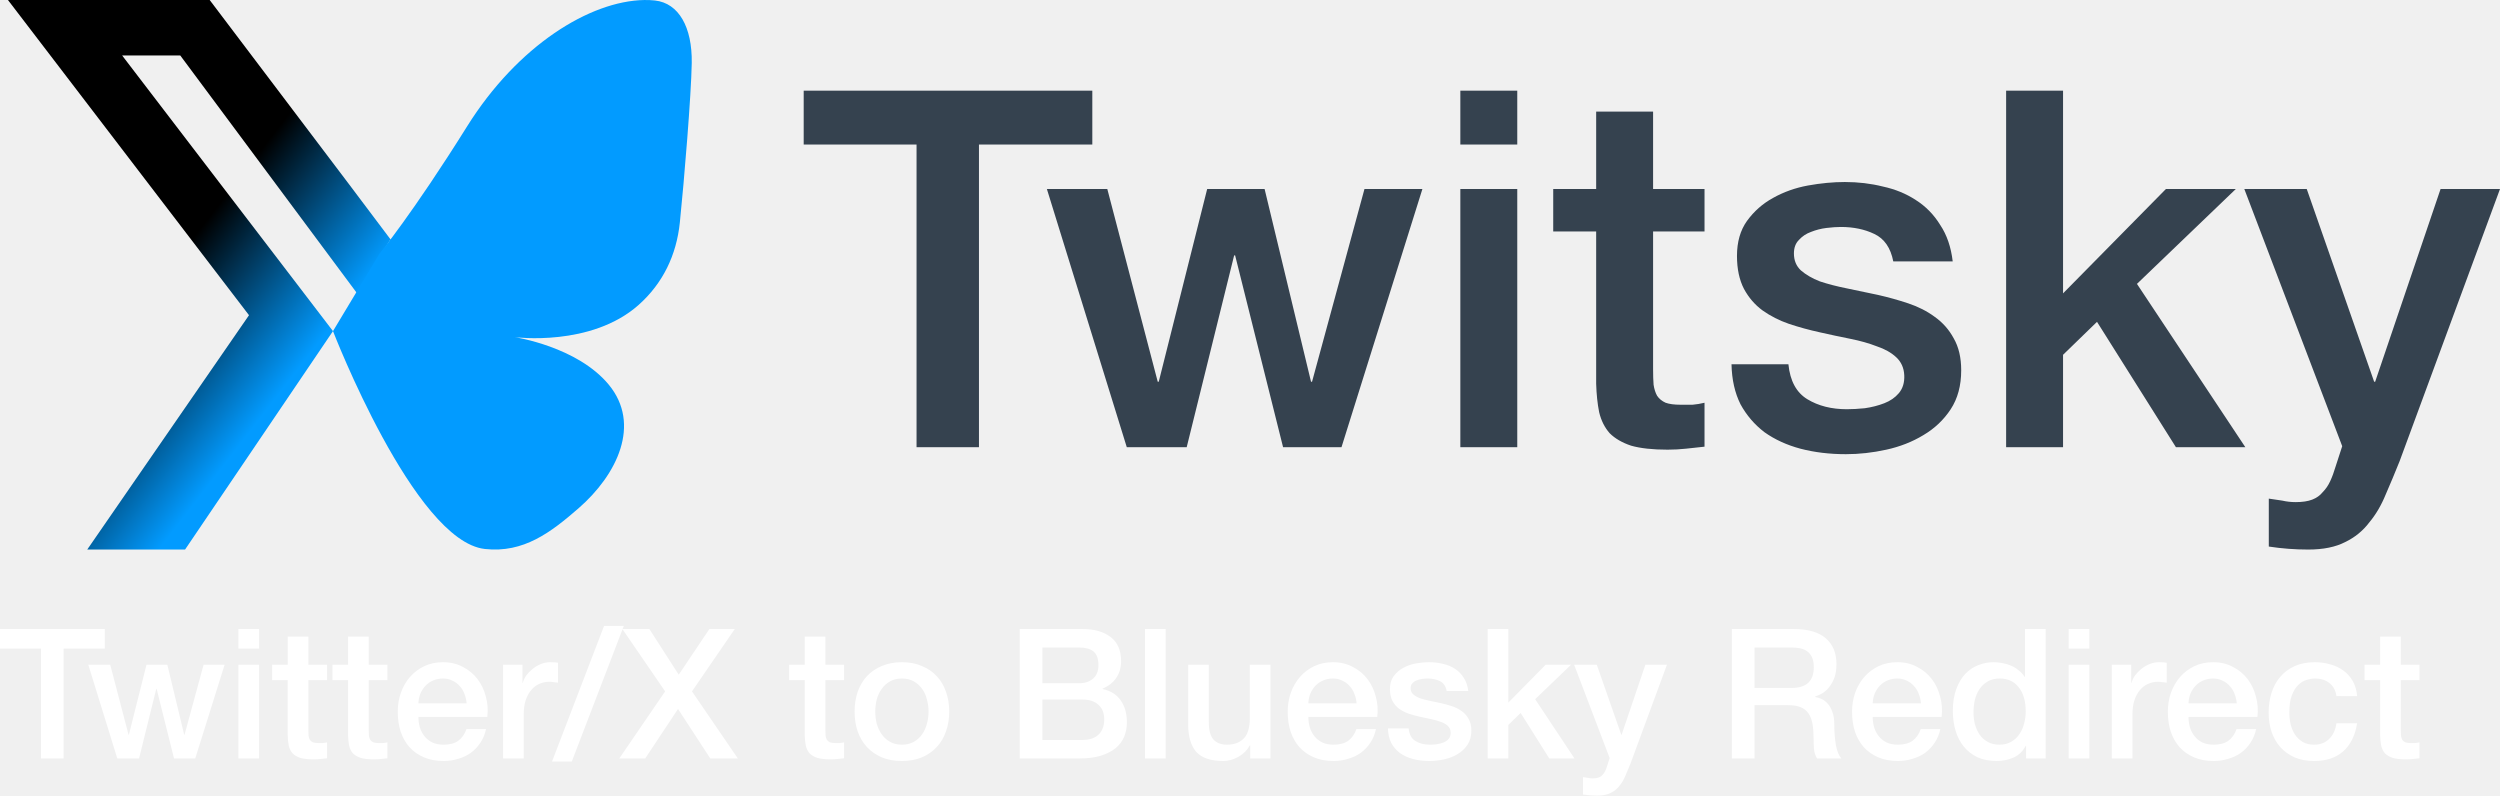
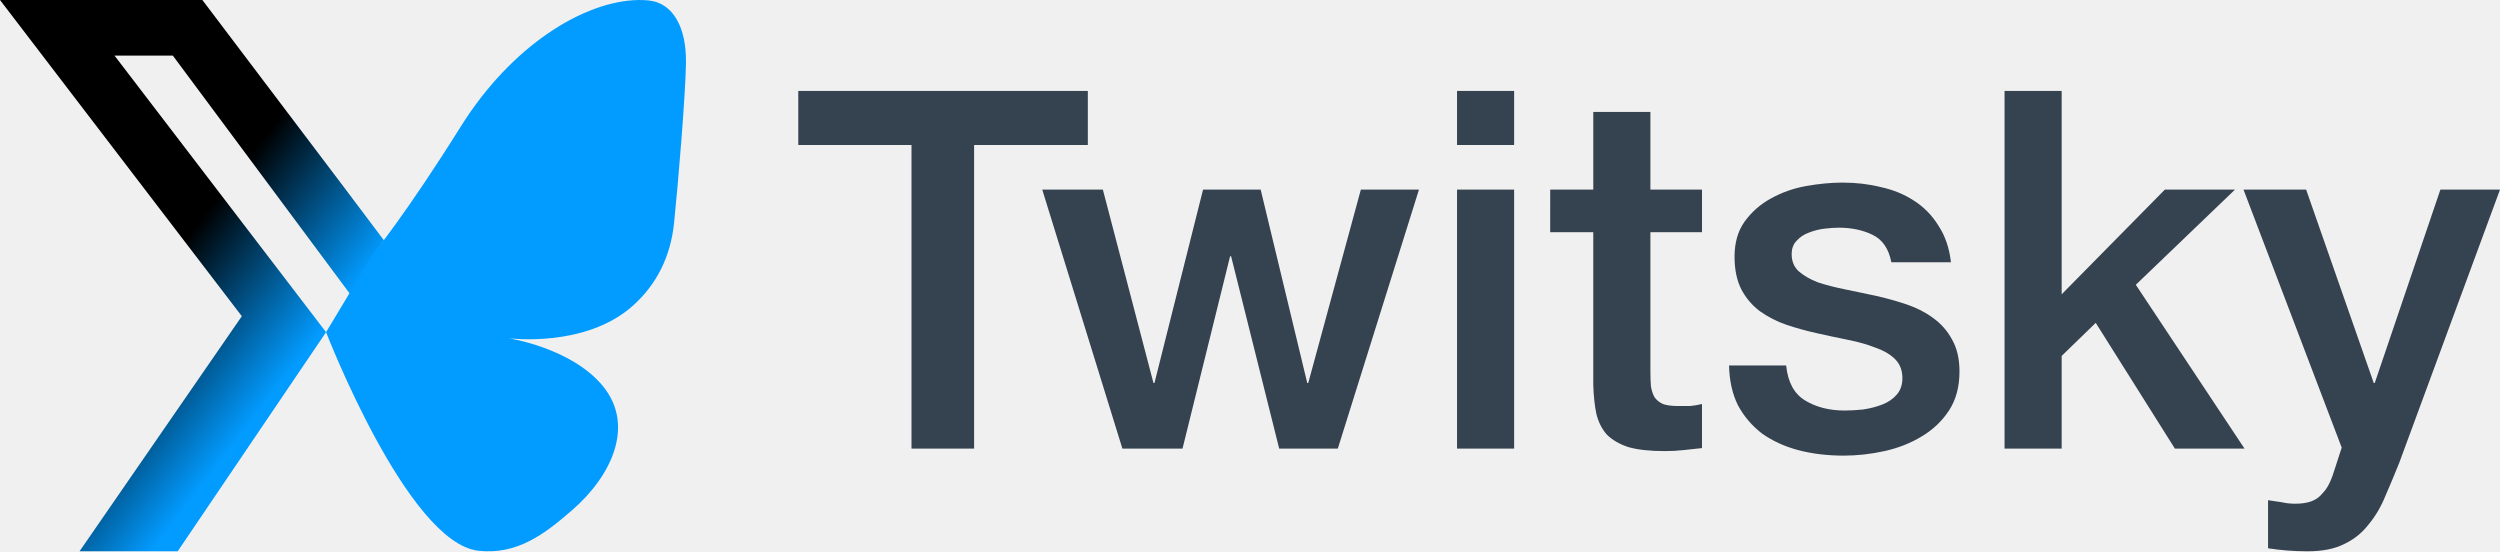
- <svg xmlns="http://www.w3.org/2000/svg" xmlns:xlink="http://www.w3.org/1999/xlink" width="388.052mm" height="123.497mm" viewBox="0 0 388.052 123.497" version="1.1" id="svg1">
+ <svg xmlns="http://www.w3.org/2000/svg" xmlns:xlink="http://www.w3.org/1999/xlink" width="386.818mm" height="85.3mm" viewBox="0 0 386.818 85.3" version="1.1" id="svg1">
  <defs id="defs1">
    <linearGradient xlink:href="#linearGradient1" id="linearGradient2" x1="-22.198" y1="83.174" x2="-7.193" y2="94.744" gradientUnits="userSpaceOnUse" />
    <linearGradient id="linearGradient1">
      <stop style="stop-color:#000000;stop-opacity:1;" offset="0" id="stop1" />
      <stop style="stop-color:#029bff;stop-opacity:1;" offset="1" id="stop2" />
    </linearGradient>
  </defs>
-   <g id="layer1" transform="translate(79.90417,-183.8854)">
-     <g id="g2" transform="matrix(1.337166,0,0,1.337166,-14.90185,102.6685)" style="display:inline;fill:#029bff;fill-opacity:1">
+   <g id="layer1" transform="translate(47.88958,-138.6417)">
+     <g id="g2" transform="matrix(1.337166,0,0,1.337166,15.87849,57.42476)" style="display:inline;fill:#029bff;fill-opacity:1">
      <path id="path2501" style="display:inline;fill:url(#linearGradient2);fill-opacity:1;stroke-width:3.431" d="M -47.689,60.738 -19.707,97.328 -38.485,124.53 h 11.356 L -9.96,99.174 -34.436,67.175 h 6.748 l 20.494,27.57 3.837,-6.106 1.31,1.524 -6.054,-8.046 -1.229,-1.625 -14.941,-19.753 z" />
      <path id="path1-2" style="display:inline;fill:#029bff;fill-opacity:1;stroke:none;stroke-width:0.066;stroke-linecap:butt;stroke-linejoin:miter;stroke-dasharray:none;stroke-opacity:1" d="M 26.179,60.74 C 19.883,60.849 11.498,65.995 5.613,75.403 -0.727,85.54 -4.543,90.162 -4.543,90.162 l -5.414,9.012 c 0,0 9.414,24.369 17.622,25.29 4.512,0.506 7.695,-1.957 10.859,-4.704 4.524,-3.926 7.311,-9.776 3.539,-14.358 -3.654,-4.438 -10.922,-5.525 -10.922,-5.525 0,0 8.863,1.165 14.381,-3.745 2.814,-2.504 4.392,-5.778 4.784,-9.565 0.503,-4.872 1.324,-14.841 1.381,-18.522 0.064,-4.161 -1.513,-6.942 -4.262,-7.248 -0.411,-0.046 -0.827,-0.065 -1.246,-0.057 z" />
    </g>
-     <path style="font-size:292.952px;line-height:1;font-family:'Helvetica Neue';-inkscape-font-specification:'Helvetica Neue';letter-spacing:0px;word-spacing:0px;display:inline;fill:#35424f;stroke-width:10.381;stroke-linejoin:round;paint-order:stroke markers fill" d="m 44.845,197.954 h 44.801 v 8.371 h -17.595 v 46.971 H 62.363 V 206.325 H 44.845 Z m 37.748,15.27 h 9.379 l 7.829,29.919 h 0.155 l 7.518,-29.919 h 8.914 l 7.208,29.919 h 0.155 l 8.139,-29.919 h 8.991 l -12.557,40.073 h -9.069 l -7.441,-29.764 h -0.155 l -7.363,29.764 h -9.301 z m 64.178,-15.27 h 8.836 v 8.371 h -8.836 z m 0,15.27 h 8.836 v 40.073 h -8.836 z m 14.417,0 h 6.666 v -12.014 h 8.836 v 12.014 h 7.984 v 6.588 h -7.984 v 21.393 q 0,1.395 0.077,2.403 0.155,1.008 0.543,1.705 0.465,0.698 1.318,1.085 0.853,0.31 2.325,0.31 0.93,0 1.86,0 0.93,-0.077 1.86,-0.31 v 6.821 q -1.473,0.155 -2.868,0.31 -1.395,0.155 -2.868,0.155 -3.488,0 -5.658,-0.62 -2.093,-0.698 -3.333,-1.938 -1.163,-1.318 -1.628,-3.255 -0.388,-1.938 -0.465,-4.418 v -23.641 h -6.666 z m 36.507,27.206 q 0.388,3.876 2.945,5.426 2.558,1.55 6.123,1.55 1.24,0 2.79,-0.155 1.628,-0.233 3.023,-0.775 1.395,-0.543 2.248,-1.55 0.93,-1.085 0.853,-2.79 -0.077,-1.705 -1.24,-2.79 -1.163,-1.085 -3.023,-1.705 -1.783,-0.698 -4.108,-1.163 -2.325,-0.465 -4.728,-1.008 -2.48,-0.543 -4.806,-1.318 -2.248,-0.775 -4.108,-2.093 -1.783,-1.318 -2.868,-3.333 -1.085,-2.093 -1.085,-5.116 0,-3.255 1.55,-5.426 1.628,-2.248 4.031,-3.565 2.48,-1.395 5.426,-1.938 3.023,-0.543 5.736,-0.543 3.1,0 5.891,0.698 2.868,0.62 5.116,2.093 2.325,1.473 3.798,3.876 1.55,2.325 1.938,5.658 h -9.224 q -0.62,-3.178 -2.945,-4.263 -2.248,-1.085 -5.193,-1.085 -0.93,0 -2.248,0.155 -1.24,0.155 -2.403,0.62 -1.085,0.388 -1.86,1.24 -0.775,0.775 -0.775,2.093 0,1.628 1.085,2.635 1.163,1.008 2.945,1.705 1.86,0.62 4.186,1.085 2.325,0.465 4.806,1.008 2.403,0.543 4.728,1.318 2.325,0.775 4.108,2.093 1.86,1.318 2.945,3.333 1.163,2.015 1.163,4.961 0,3.565 -1.628,6.046 -1.628,2.48 -4.263,4.031 -2.558,1.55 -5.736,2.248 -3.178,0.698 -6.278,0.698 -3.798,0 -7.053,-0.853 -3.178,-0.853 -5.581,-2.558 -2.325,-1.783 -3.72,-4.341 -1.318,-2.635 -1.395,-6.201 z m 33.794,-42.476 h 8.836 v 31.469 l 15.967,-16.2 h 10.851 l -15.347,14.727 16.82,25.346 h -10.774 l -12.247,-19.455 -5.271,5.116 v 14.339 h -8.836 z m 36.972,15.27 h 9.689 l 10.464,29.919 h 0.155 l 10.154,-29.919 h 9.224 l -15.58,42.243 q -1.085,2.713 -2.17,5.193 -1.008,2.48 -2.558,4.341 -1.473,1.938 -3.72,3.023 -2.248,1.163 -5.736,1.163 -3.1,0 -6.123,-0.465 v -7.441 q 1.085,0.155 2.093,0.31 1.008,0.233 2.093,0.233 1.55,0 2.558,-0.388 1.008,-0.388 1.628,-1.163 0.698,-0.698 1.163,-1.705 0.465,-1.008 0.853,-2.325 l 1.008,-3.1 z" id="text2" aria-label="Twitsky" />
-     <path d="m -79.904,281.522 h 16.265 v 3.039 h -6.388 v 17.053 h -3.517 v -17.053 h -6.36 z m 13.704,5.544 h 3.405 l 2.842,10.862 h 0.056 l 2.73,-10.862 h 3.236 l 2.617,10.862 h 0.056 l 2.955,-10.862 h 3.264 l -4.559,14.548 h -3.292 l -2.701,-10.806 h -0.056 l -2.673,10.806 h -3.377 z m 23.3,-5.544 h 3.208 v 3.039 h -3.208 z m 0,5.544 h 3.208 v 14.548 h -3.208 z m 5.234,0 h 2.42 v -4.362 h 3.208 v 4.362 h 2.898 v 2.392 h -2.898 v 7.767 q 0,0.507 0.028,0.872 0.056,0.366 0.197,0.619 0.169,0.253 0.478,0.394 0.31,0.113 0.844,0.113 0.338,0 0.675,0 0.338,-0.028 0.675,-0.113 v 2.476 q -0.535,0.056 -1.041,0.113 -0.507,0.056 -1.041,0.056 -1.266,0 -2.054,-0.225 -0.76,-0.253 -1.21,-0.703 -0.422,-0.478 -0.591,-1.182 -0.141,-0.704 -0.169,-1.604 v -8.583 h -2.42 z m 9.371,0 h 2.42 v -4.362 h 3.208 v 4.362 h 2.898 v 2.392 h -2.898 v 7.767 q 0,0.507 0.028,0.872 0.056,0.366 0.197,0.619 0.169,0.253 0.478,0.394 0.31,0.113 0.844,0.113 0.338,0 0.675,0 0.338,-0.028 0.675,-0.113 v 2.476 q -0.535,0.056 -1.041,0.113 -0.507,0.056 -1.041,0.056 -1.266,0 -2.054,-0.225 -0.76,-0.253 -1.21,-0.703 -0.422,-0.478 -0.591,-1.182 -0.141,-0.704 -0.169,-1.604 v -8.583 h -2.42 z m 20.823,5.994 q -0.056,-0.76 -0.338,-1.463 -0.253,-0.704 -0.732,-1.21 -0.45,-0.535 -1.126,-0.844 -0.647,-0.338 -1.463,-0.338 -0.844,0 -1.548,0.31 -0.675,0.281 -1.182,0.816 -0.478,0.507 -0.788,1.21 -0.281,0.703 -0.31,1.52 z m -7.485,2.11 q 0,0.844 0.225,1.632 0.253,0.788 0.732,1.379 0.478,0.591 1.21,0.957 0.732,0.338 1.745,0.338 1.407,0 2.251,-0.591 0.872,-0.619 1.294,-1.829 h 3.039 q -0.253,1.182 -0.872,2.11 -0.619,0.929 -1.491,1.576 -0.872,0.619 -1.97,0.929 -1.069,0.338 -2.251,0.338 -1.717,0 -3.039,-0.563 -1.323,-0.563 -2.251,-1.576 -0.9,-1.013 -1.379,-2.42 -0.45,-1.407 -0.45,-3.095 0,-1.548 0.478,-2.927 0.507,-1.407 1.407,-2.448 0.929,-1.069 2.223,-1.688 1.294,-0.619 2.927,-0.619 1.717,0 3.067,0.732 1.379,0.704 2.279,1.885 0.9,1.182 1.294,2.73 0.422,1.52 0.225,3.152 z m 13.141,-8.104 h 3.011 v 2.814 h 0.056 q 0.141,-0.591 0.535,-1.154 0.422,-0.563 0.985,-1.013 0.591,-0.478 1.294,-0.76 0.703,-0.281 1.435,-0.281 0.563,0 0.76,0.028 0.225,0.028 0.45,0.056 v 3.095 q -0.338,-0.056 -0.703,-0.084 -0.338,-0.056 -0.675,-0.056 -0.816,0 -1.548,0.338 -0.703,0.31 -1.238,0.957 -0.535,0.619 -0.844,1.548 -0.31,0.929 -0.31,2.139 v 6.922 h -3.208 z m 15.674,-6.022 h 3.067 L 8.849,302.092 H 5.781 Z m 2.842,0.478 H 20.892 l 4.559,7.091 4.756,-7.091 h 3.94 l -6.641,9.68 7.119,10.412 h -4.277 l -5.009,-7.682 -5.093,7.682 H 16.221 l 7.119,-10.412 z m 25.889,5.544 h 2.42 v -4.362 h 3.208 v 4.362 h 2.898 v 2.392 h -2.898 v 7.767 q 0,0.507 0.028,0.872 0.056,0.366 0.197,0.619 0.169,0.253 0.478,0.394 0.31,0.113 0.844,0.113 0.338,0 0.675,0 0.338,-0.028 0.675,-0.113 v 2.476 q -0.535,0.056 -1.041,0.113 -0.507,0.056 -1.041,0.056 -1.266,0 -2.054,-0.225 -0.76,-0.253 -1.21,-0.703 -0.422,-0.478 -0.591,-1.182 -0.141,-0.704 -0.169,-1.604 v -8.583 h -2.42 z m 17.503,14.942 q -1.745,0 -3.124,-0.563 -1.351,-0.591 -2.307,-1.604 -0.929,-1.013 -1.435,-2.42 -0.478,-1.407 -0.478,-3.095 0,-1.66 0.478,-3.067 0.507,-1.407 1.435,-2.42 0.957,-1.013 2.307,-1.576 1.379,-0.591 3.124,-0.591 1.745,0 3.095,0.591 1.379,0.563 2.307,1.576 0.957,1.013 1.435,2.42 0.507,1.407 0.507,3.067 0,1.688 -0.507,3.095 -0.478,1.407 -1.435,2.42 -0.929,1.013 -2.307,1.604 -1.351,0.563 -3.095,0.563 z m 0,-2.533 q 1.069,0 1.857,-0.45 0.788,-0.45 1.294,-1.182 0.507,-0.732 0.732,-1.632 0.253,-0.929 0.253,-1.885 0,-0.929 -0.253,-1.857 -0.225,-0.929 -0.732,-1.632 -0.507,-0.732 -1.294,-1.182 -0.788,-0.45 -1.857,-0.45 -1.069,0 -1.857,0.45 -0.788,0.45 -1.294,1.182 -0.507,0.704 -0.76,1.632 -0.225,0.929 -0.225,1.857 0,0.957 0.225,1.885 0.253,0.9 0.76,1.632 0.507,0.732 1.294,1.182 0.788,0.45 1.857,0.45 z m 21.808,-9.539 h 5.741 q 1.266,0 2.11,-0.703 0.844,-0.732 0.844,-2.082 0,-1.52 -0.76,-2.139 -0.76,-0.619 -2.195,-0.619 h -5.741 z m -3.517,-8.414 h 9.764 q 2.701,0 4.334,1.238 1.632,1.238 1.632,3.743 0,1.52 -0.76,2.617 -0.732,1.069 -2.11,1.66 v 0.056 q 1.857,0.394 2.814,1.773 0.957,1.351 0.957,3.405 0,1.182 -0.422,2.223 -0.422,1.013 -1.323,1.773 -0.9,0.732 -2.307,1.182 -1.407,0.422 -3.349,0.422 h -9.23 z m 3.517,17.222 h 6.219 q 1.604,0 2.476,-0.816 0.9,-0.844 0.9,-2.364 0,-1.491 -0.9,-2.279 -0.872,-0.816 -2.476,-0.816 h -6.219 z m 15.927,-17.222 h 3.208 v 20.092 h -3.208 z m 19.473,20.092 h -3.152 v -2.026 h -0.056 q -0.591,1.097 -1.773,1.773 -1.154,0.647 -2.364,0.647 -2.87,0 -4.165,-1.407 -1.266,-1.435 -1.266,-4.305 v -9.23 h 3.208 v 8.92 q 0,1.913 0.732,2.701 0.732,0.788 2.054,0.788 1.013,0 1.688,-0.31 0.675,-0.31 1.097,-0.816 0.422,-0.535 0.591,-1.266 0.197,-0.732 0.197,-1.576 v -8.442 h 3.208 z m 13.366,-8.554 q -0.056,-0.76 -0.338,-1.463 -0.253,-0.704 -0.732,-1.21 -0.45,-0.535 -1.126,-0.844 -0.647,-0.338 -1.463,-0.338 -0.844,0 -1.548,0.31 -0.675,0.281 -1.182,0.816 -0.478,0.507 -0.788,1.21 -0.281,0.703 -0.31,1.52 z m -7.485,2.11 q 0,0.844 0.225,1.632 0.253,0.788 0.732,1.379 0.478,0.591 1.21,0.957 0.732,0.338 1.745,0.338 1.407,0 2.251,-0.591 0.872,-0.619 1.294,-1.829 h 3.039 q -0.253,1.182 -0.872,2.11 -0.619,0.929 -1.491,1.576 -0.872,0.619 -1.97,0.929 -1.069,0.338 -2.251,0.338 -1.717,0 -3.039,-0.563 -1.323,-0.563 -2.251,-1.576 -0.9,-1.013 -1.379,-2.42 -0.45,-1.407 -0.45,-3.095 0,-1.548 0.478,-2.927 0.507,-1.407 1.407,-2.448 0.929,-1.069 2.223,-1.688 1.294,-0.619 2.927,-0.619 1.717,0 3.067,0.732 1.379,0.704 2.279,1.885 0.9,1.182 1.294,2.73 0.422,1.52 0.225,3.152 z m 15.561,1.773 q 0.141,1.407 1.069,1.97 0.929,0.563 2.223,0.563 0.45,0 1.013,-0.056 0.591,-0.084 1.097,-0.281 0.507,-0.197 0.816,-0.563 0.338,-0.394 0.31,-1.013 -0.028,-0.619 -0.45,-1.013 -0.422,-0.394 -1.097,-0.619 -0.647,-0.253 -1.491,-0.422 -0.844,-0.169 -1.717,-0.366 -0.9,-0.197 -1.745,-0.478 -0.816,-0.281 -1.491,-0.76 -0.647,-0.478 -1.041,-1.21 -0.394,-0.76 -0.394,-1.857 0,-1.182 0.563,-1.97 0.591,-0.816 1.463,-1.294 0.9,-0.507 1.97,-0.703 1.097,-0.197 2.082,-0.197 1.126,0 2.139,0.253 1.041,0.225 1.857,0.76 0.844,0.535 1.379,1.407 0.563,0.844 0.703,2.054 h -3.349 q -0.225,-1.154 -1.069,-1.548 -0.816,-0.394 -1.885,-0.394 -0.338,0 -0.816,0.056 -0.45,0.056 -0.872,0.225 -0.394,0.141 -0.675,0.45 -0.281,0.281 -0.281,0.76 0,0.591 0.394,0.957 0.422,0.366 1.069,0.619 0.675,0.225 1.52,0.394 0.844,0.169 1.745,0.366 0.872,0.197 1.717,0.478 0.844,0.281 1.491,0.76 0.675,0.478 1.069,1.21 0.422,0.732 0.422,1.801 0,1.294 -0.591,2.195 -0.591,0.9 -1.548,1.463 -0.929,0.563 -2.082,0.816 -1.154,0.253 -2.279,0.253 -1.379,0 -2.561,-0.31 -1.154,-0.31 -2.026,-0.929 -0.844,-0.647 -1.351,-1.576 -0.478,-0.957 -0.507,-2.251 z m 12.269,-15.421 h 3.208 v 11.425 l 5.797,-5.881 h 3.94 l -5.572,5.347 6.106,9.202 h -3.911 l -4.446,-7.063 -1.914,1.857 v 5.206 h -3.208 z m 13.423,5.544 h 3.517 l 3.799,10.862 h 0.056 l 3.686,-10.862 h 3.349 l -5.656,15.336 q -0.394,0.985 -0.788,1.885 -0.366,0.9 -0.929,1.576 -0.535,0.704 -1.351,1.097 -0.816,0.422 -2.082,0.422 -1.126,0 -2.223,-0.169 v -2.701 q 0.394,0.056 0.76,0.113 0.366,0.084 0.76,0.084 0.563,0 0.929,-0.141 0.366,-0.141 0.591,-0.422 0.253,-0.253 0.422,-0.619 0.169,-0.366 0.31,-0.844 l 0.366,-1.126 z m 24.482,-5.544 h 9.596 q 3.321,0 4.981,1.435 1.66,1.435 1.66,3.996 0,1.435 -0.422,2.392 -0.422,0.929 -0.985,1.52 -0.563,0.563 -1.126,0.816 -0.535,0.253 -0.788,0.338 v 0.056 q 0.45,0.056 0.957,0.281 0.535,0.225 0.985,0.732 0.45,0.478 0.732,1.266 0.31,0.788 0.31,1.97 0,1.773 0.253,3.236 0.281,1.435 0.844,2.054 h -3.771 q -0.394,-0.647 -0.478,-1.435 -0.056,-0.788 -0.056,-1.52 0,-1.379 -0.169,-2.364 -0.169,-1.013 -0.619,-1.66 -0.45,-0.675 -1.238,-0.985 -0.76,-0.31 -1.97,-0.31 h -5.178 v 8.273 h -3.517 z m 3.517,9.145 h 5.769 q 1.688,0 2.561,-0.788 0.872,-0.816 0.872,-2.42 0,-0.957 -0.281,-1.548 -0.281,-0.619 -0.788,-0.957 -0.478,-0.338 -1.126,-0.45 -0.619,-0.113 -1.294,-0.113 h -5.712 z m 25.832,2.392 q -0.056,-0.76 -0.338,-1.463 -0.253,-0.704 -0.732,-1.21 -0.45,-0.535 -1.126,-0.844 -0.647,-0.338 -1.463,-0.338 -0.844,0 -1.548,0.31 -0.675,0.281 -1.182,0.816 -0.478,0.507 -0.788,1.21 -0.281,0.703 -0.31,1.52 z m -7.485,2.11 q 0,0.844 0.225,1.632 0.253,0.788 0.732,1.379 0.478,0.591 1.21,0.957 0.732,0.338 1.745,0.338 1.407,0 2.251,-0.591 0.872,-0.619 1.294,-1.829 h 3.039 q -0.253,1.182 -0.872,2.11 -0.619,0.929 -1.491,1.576 -0.872,0.619 -1.97,0.929 -1.069,0.338 -2.251,0.338 -1.717,0 -3.039,-0.563 -1.323,-0.563 -2.251,-1.576 -0.9,-1.013 -1.379,-2.42 -0.45,-1.407 -0.45,-3.095 0,-1.548 0.478,-2.927 0.507,-1.407 1.407,-2.448 0.929,-1.069 2.223,-1.688 1.294,-0.619 2.927,-0.619 1.717,0 3.067,0.732 1.379,0.704 2.279,1.885 0.9,1.182 1.294,2.73 0.422,1.52 0.225,3.152 z m 26.845,6.444 h -3.039 v -1.97 h -0.056 q -0.647,1.266 -1.885,1.829 -1.238,0.535 -2.617,0.535 -1.717,0 -3.011,-0.591 -1.266,-0.619 -2.111,-1.66 -0.844,-1.041 -1.266,-2.448 -0.422,-1.435 -0.422,-3.067 0,-1.97 0.535,-3.405 0.535,-1.435 1.407,-2.364 0.9,-0.929 2.026,-1.351 1.154,-0.45 2.336,-0.45 0.675,0 1.379,0.141 0.703,0.113 1.351,0.394 0.647,0.281 1.182,0.732 0.563,0.422 0.929,1.013 h 0.056 v -7.429 h 3.208 z m -11.2,-7.119 q 0,0.929 0.225,1.829 0.253,0.9 0.732,1.604 0.507,0.704 1.266,1.126 0.76,0.422 1.801,0.422 1.069,0 1.829,-0.45 0.788,-0.45 1.266,-1.182 0.507,-0.732 0.732,-1.632 0.253,-0.929 0.253,-1.885 0,-2.42 -1.097,-3.771 -1.069,-1.351 -2.927,-1.351 -1.126,0 -1.913,0.478 -0.76,0.45 -1.266,1.21 -0.478,0.732 -0.704,1.688 -0.197,0.929 -0.197,1.913 z m 14.773,-12.972 h 3.208 v 3.039 h -3.208 z m 0,5.544 h 3.208 v 14.548 h -3.208 z m 6.697,0 h 3.011 v 2.814 h 0.056 q 0.141,-0.591 0.535,-1.154 0.422,-0.563 0.985,-1.013 0.591,-0.478 1.294,-0.76 0.704,-0.281 1.435,-0.281 0.563,0 0.76,0.028 0.225,0.028 0.45,0.056 v 3.095 q -0.338,-0.056 -0.704,-0.084 -0.338,-0.056 -0.675,-0.056 -0.816,0 -1.548,0.338 -0.703,0.31 -1.238,0.957 -0.535,0.619 -0.844,1.548 -0.31,0.929 -0.31,2.139 v 6.922 h -3.208 z m 19.388,5.994 q -0.056,-0.76 -0.338,-1.463 -0.253,-0.704 -0.732,-1.21 -0.45,-0.535 -1.126,-0.844 -0.647,-0.338 -1.463,-0.338 -0.844,0 -1.548,0.31 -0.675,0.281 -1.182,0.816 -0.478,0.507 -0.788,1.21 -0.281,0.703 -0.31,1.52 z m -7.485,2.11 q 0,0.844 0.225,1.632 0.253,0.788 0.732,1.379 0.478,0.591 1.21,0.957 0.732,0.338 1.745,0.338 1.407,0 2.251,-0.591 0.872,-0.619 1.294,-1.829 h 3.039 q -0.253,1.182 -0.872,2.11 -0.619,0.929 -1.491,1.576 -0.872,0.619 -1.97,0.929 -1.069,0.338 -2.251,0.338 -1.717,0 -3.039,-0.563 -1.323,-0.563 -2.251,-1.576 -0.9,-1.013 -1.379,-2.42 -0.45,-1.407 -0.45,-3.095 0,-1.548 0.478,-2.927 0.507,-1.407 1.407,-2.448 0.929,-1.069 2.223,-1.688 1.294,-0.619 2.927,-0.619 1.717,0 3.067,0.732 1.379,0.704 2.279,1.885 0.9,1.182 1.294,2.73 0.422,1.52 0.225,3.152 z m 22.962,-3.236 q -0.197,-1.351 -1.097,-2.026 -0.872,-0.703 -2.223,-0.703 -0.619,0 -1.323,0.225 -0.704,0.197 -1.294,0.788 -0.591,0.563 -0.985,1.604 -0.394,1.013 -0.394,2.673 0,0.9 0.197,1.801 0.225,0.9 0.675,1.604 0.478,0.704 1.21,1.154 0.732,0.422 1.773,0.422 1.407,0 2.307,-0.872 0.929,-0.872 1.154,-2.448 h 3.208 q -0.45,2.842 -2.167,4.362 -1.688,1.491 -4.502,1.491 -1.717,0 -3.039,-0.563 -1.294,-0.591 -2.195,-1.576 -0.9,-1.013 -1.379,-2.392 -0.45,-1.379 -0.45,-2.983 0,-1.632 0.45,-3.067 0.45,-1.435 1.351,-2.476 0.9,-1.069 2.223,-1.66 1.351,-0.619 3.152,-0.619 1.266,0 2.392,0.338 1.154,0.31 2.026,0.957 0.9,0.647 1.463,1.632 0.563,0.985 0.675,2.336 z m 4.362,-4.868 h 2.42 v -4.362 h 3.208 v 4.362 h 2.898 v 2.392 h -2.898 v 7.767 q 0,0.507 0.028,0.872 0.056,0.366 0.197,0.619 0.169,0.253 0.478,0.394 0.31,0.113 0.844,0.113 0.338,0 0.675,0 0.338,-0.028 0.675,-0.113 v 2.476 q -0.535,0.056 -1.041,0.113 -0.507,0.056 -1.041,0.056 -1.266,0 -2.054,-0.225 -0.76,-0.253 -1.21,-0.703 -0.422,-0.478 -0.591,-1.182 -0.141,-0.704 -0.169,-1.604 v -8.583 h -2.42 z" id="text1" style="font-size:106.355px;line-height:1;font-family:'Helvetica Neue';-inkscape-font-specification:'Helvetica Neue';letter-spacing:0px;word-spacing:0px;display:inline;fill:#ffffff;stroke-width:3.769;stroke-linejoin:round;paint-order:stroke markers fill" aria-label="Twitter/X to Bluesky Redirect" />
+     <path style="font-size:292.952px;line-height:1;font-family:'Helvetica Neue';-inkscape-font-specification:'Helvetica Neue';letter-spacing:0px;word-spacing:0px;display:inline;fill:#35424f;stroke-width:10.381;stroke-linejoin:round;paint-order:stroke markers fill" d="m 75.626,152.71 h 44.801 v 8.371 h -17.595 v 46.971 H 93.143 V 161.081 H 75.626 Z m 37.748,15.27 h 9.379 l 7.829,29.919 h 0.155 l 7.518,-29.919 h 8.914 l 7.208,29.919 h 0.155 l 8.139,-29.919 h 8.991 l -12.557,40.073 h -9.069 l -7.441,-29.764 h -0.155 l -7.363,29.764 h -9.301 z m 64.178,-15.27 h 8.836 v 8.371 h -8.836 z m 0,15.27 h 8.836 v 40.073 h -8.836 z m 14.417,0 h 6.666 V 155.965 h 8.836 v 12.014 h 7.984 v 6.588 h -7.984 v 21.393 q 0,1.395 0.077,2.403 0.155,1.008 0.543,1.705 0.465,0.698 1.318,1.085 0.853,0.31 2.325,0.31 0.93,0 1.86,0 0.93,-0.077 1.86,-0.31 v 6.821 q -1.473,0.155 -2.868,0.31 -1.395,0.155 -2.868,0.155 -3.488,0 -5.658,-0.62 -2.093,-0.698 -3.333,-1.938 -1.163,-1.318 -1.628,-3.255 -0.388,-1.938 -0.465,-4.418 v -23.641 h -6.666 z m 36.507,27.206 q 0.388,3.876 2.945,5.426 2.558,1.55 6.123,1.55 1.24,0 2.79,-0.155 1.628,-0.233 3.023,-0.775 1.395,-0.543 2.248,-1.55 0.93,-1.085 0.853,-2.79 -0.077,-1.705 -1.24,-2.79 -1.163,-1.085 -3.023,-1.705 -1.783,-0.698 -4.108,-1.163 -2.325,-0.465 -4.728,-1.008 -2.48,-0.543 -4.806,-1.318 -2.248,-0.775 -4.108,-2.093 -1.783,-1.318 -2.868,-3.333 -1.085,-2.093 -1.085,-5.116 0,-3.255 1.55,-5.426 1.628,-2.248 4.031,-3.565 2.48,-1.395 5.426,-1.938 3.023,-0.543 5.736,-0.543 3.1,0 5.891,0.698 2.868,0.62 5.116,2.093 2.325,1.473 3.798,3.876 1.55,2.325 1.938,5.658 h -9.224 q -0.62,-3.178 -2.945,-4.263 -2.248,-1.085 -5.193,-1.085 -0.93,0 -2.248,0.155 -1.24,0.155 -2.403,0.62 -1.085,0.388 -1.86,1.24 -0.775,0.775 -0.775,2.093 0,1.628 1.085,2.635 1.163,1.008 2.945,1.705 1.86,0.62 4.186,1.085 2.325,0.465 4.806,1.008 2.403,0.543 4.728,1.318 2.325,0.775 4.108,2.093 1.86,1.318 2.945,3.333 1.163,2.015 1.163,4.961 0,3.565 -1.628,6.046 -1.628,2.48 -4.263,4.031 -2.558,1.55 -5.736,2.248 -3.178,0.698 -6.278,0.698 -3.798,0 -7.053,-0.853 -3.178,-0.853 -5.581,-2.558 -2.325,-1.783 -3.72,-4.341 -1.318,-2.635 -1.395,-6.201 z m 33.794,-42.476 h 8.836 v 31.469 l 15.967,-16.2 H 297.925 l -15.347,14.727 16.82,25.346 h -10.774 l -12.247,-19.455 -5.271,5.116 v 14.339 h -8.836 z m 36.972,15.27 h 9.689 l 10.464,29.919 h 0.155 l 10.154,-29.919 h 9.224 l -15.58,42.243 q -1.085,2.713 -2.17,5.193 -1.008,2.48 -2.558,4.341 -1.473,1.938 -3.72,3.023 -2.248,1.163 -5.736,1.163 -3.1,0 -6.123,-0.465 v -7.441 q 1.085,0.155 2.093,0.31 1.008,0.233 2.093,0.233 1.55,0 2.558,-0.388 1.008,-0.388 1.628,-1.163 0.698,-0.698 1.163,-1.705 0.465,-1.008 0.853,-2.325 l 1.008,-3.1 z" id="text2" aria-label="Twitsky" />
  </g>
</svg>
